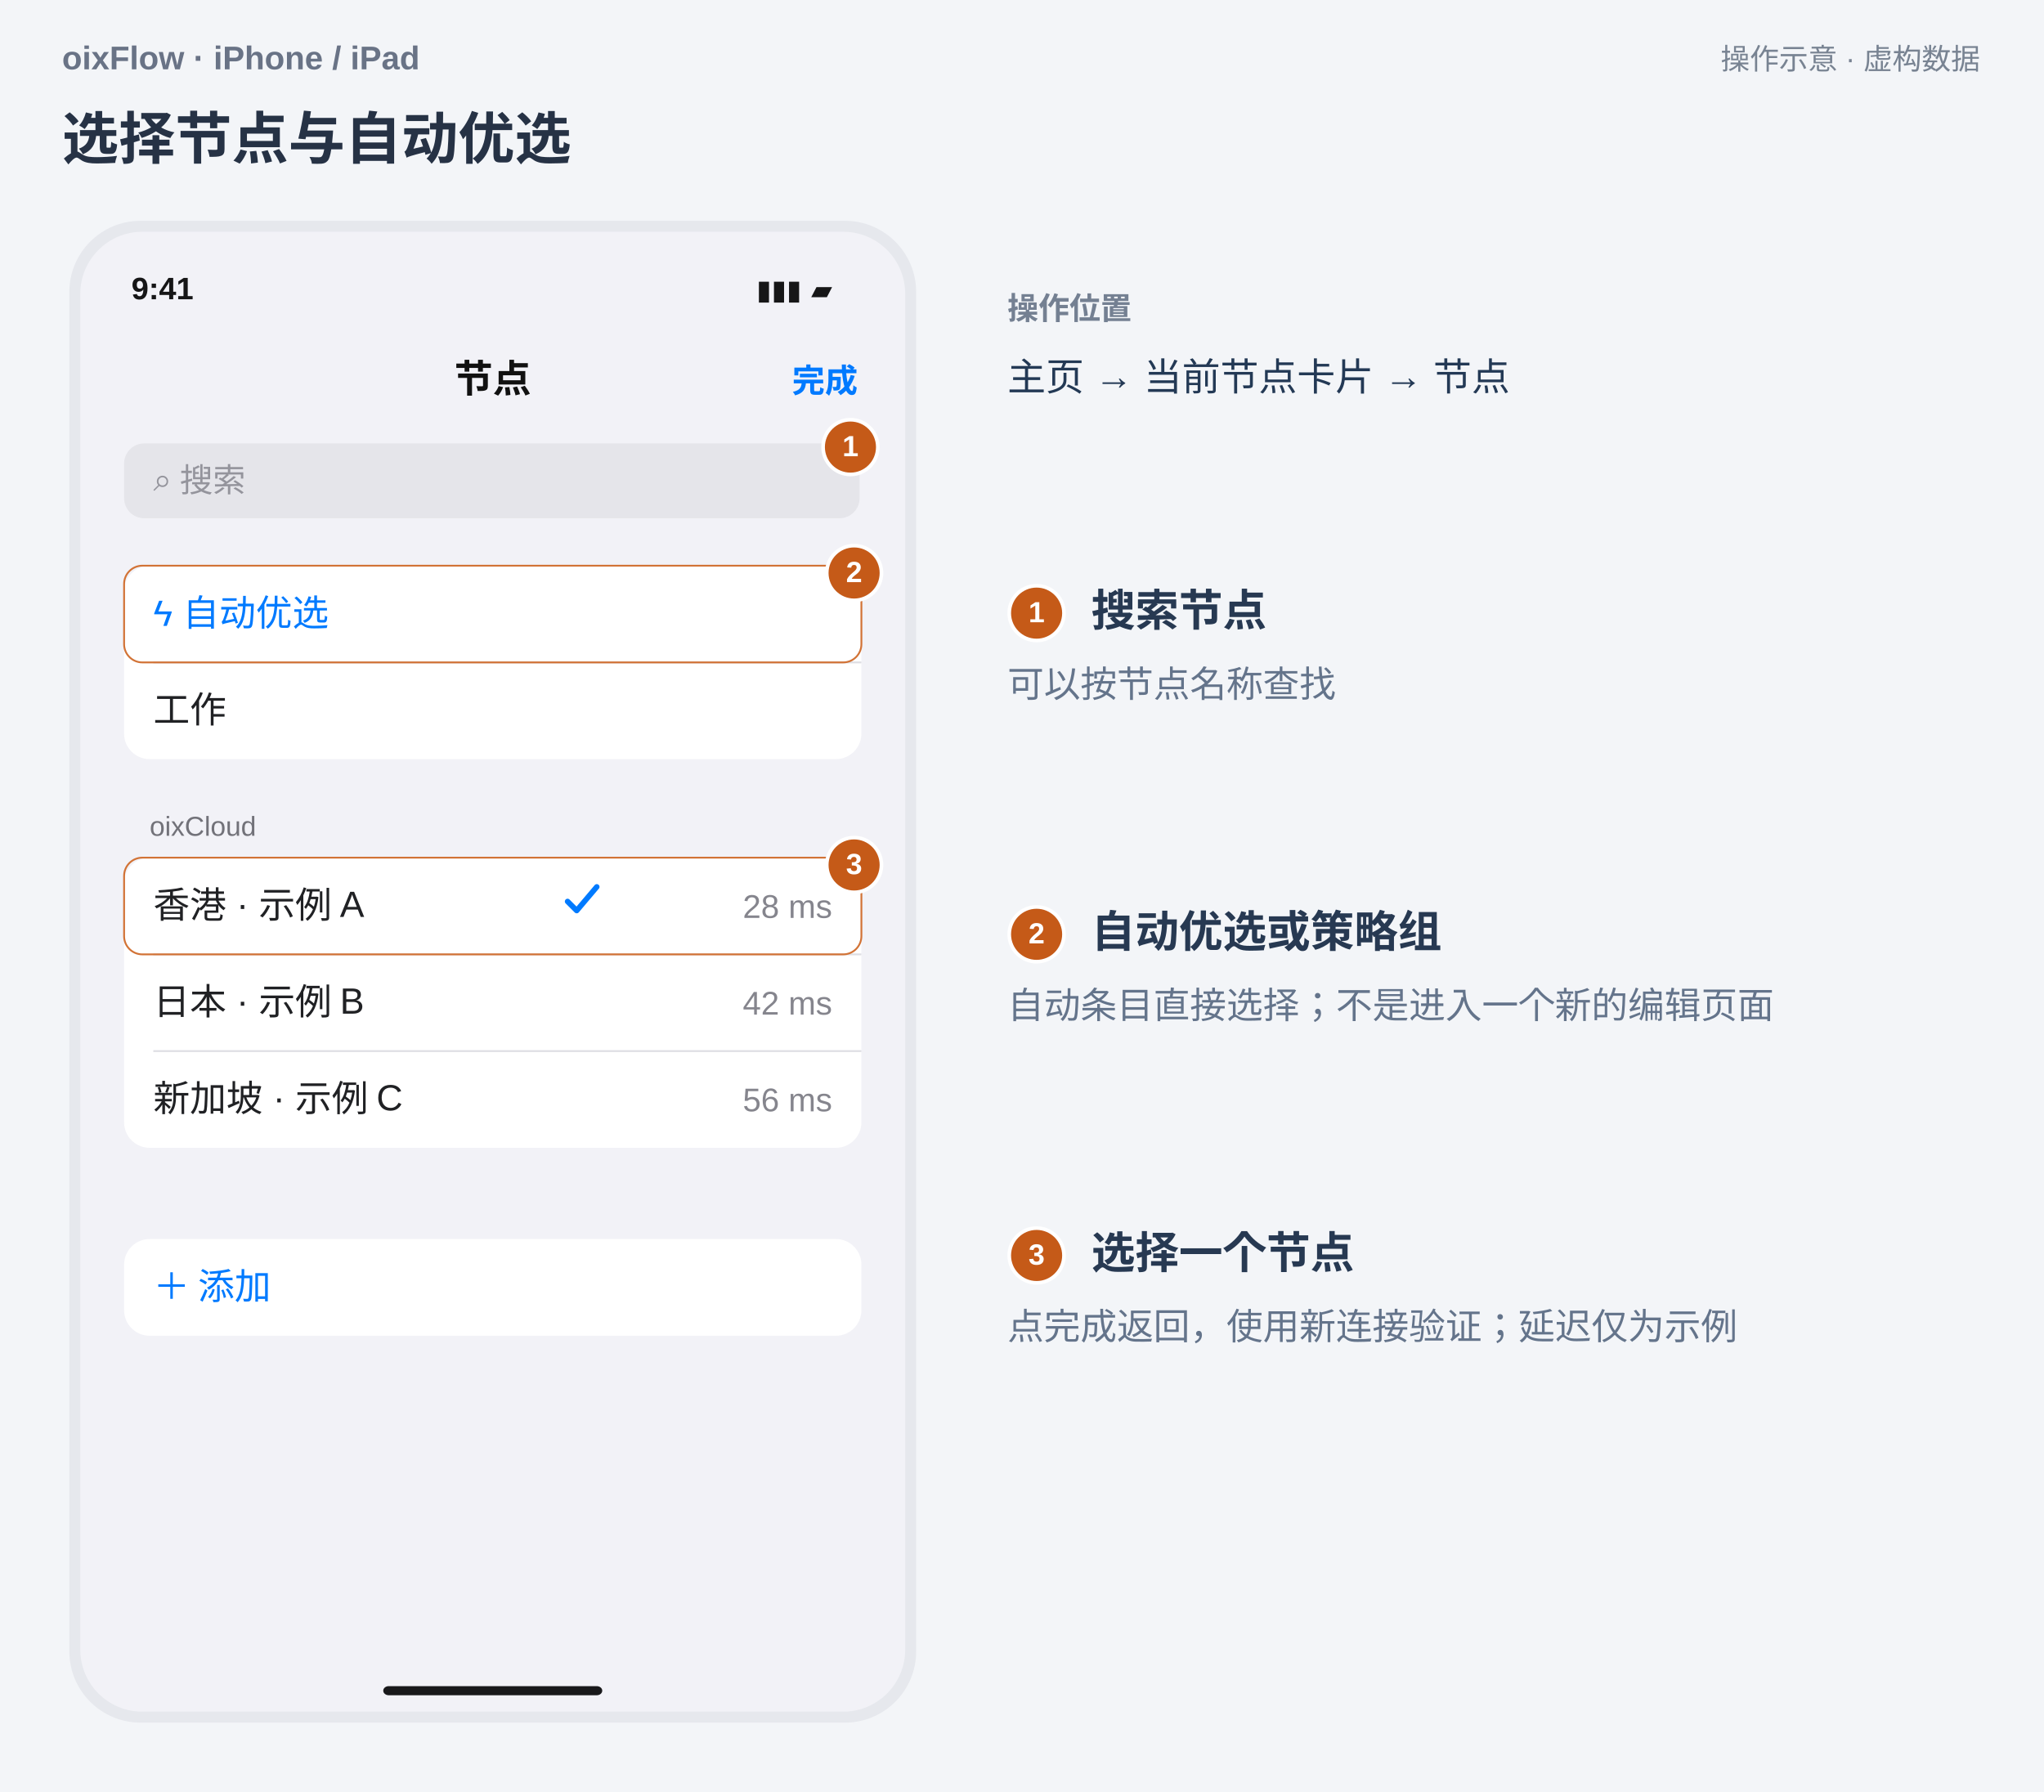
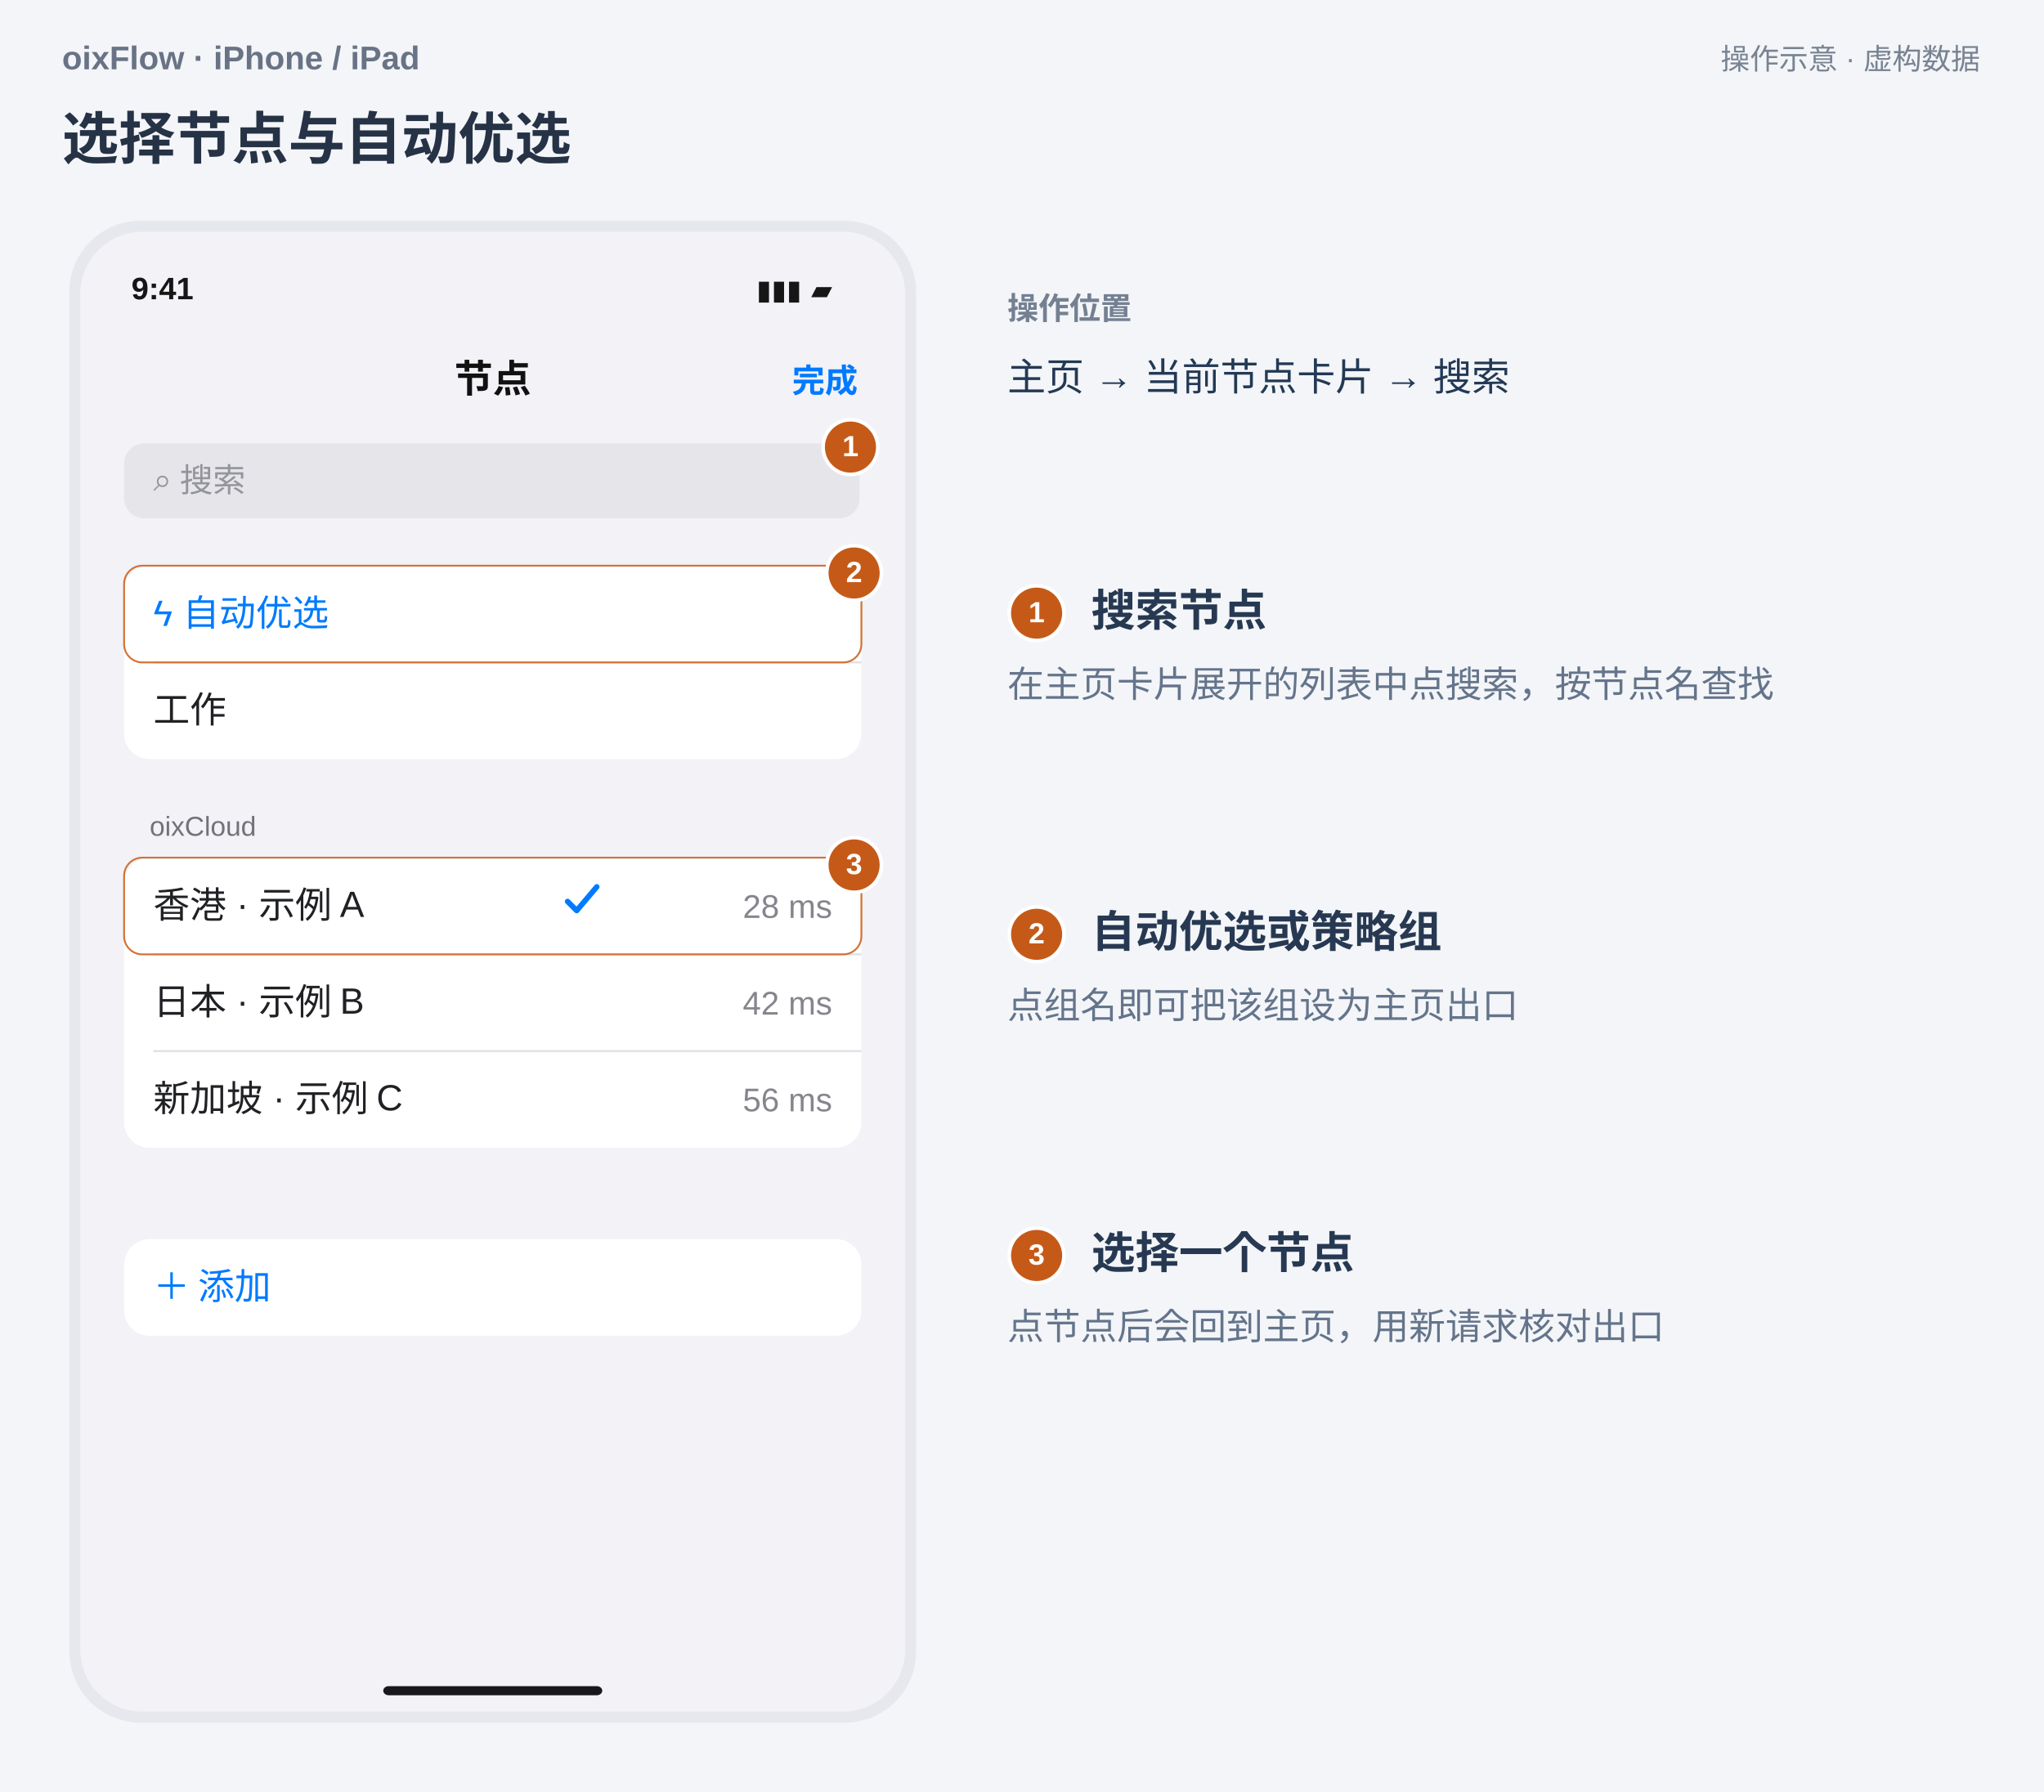
<svg xmlns="http://www.w3.org/2000/svg" width="1120" height="982" viewBox="0 0 1120 982" role="img" aria-labelledby="title desc">
  <g font-family="-apple-system,BlinkMacSystemFont,'PingFang SC','Segoe UI',Arial,sans-serif">
    <rect x="0" y="0" width="1120" height="982" rx="0" fill="#f3f5f8" stroke="none" />
    <text x="34" y="38" font-size="18" fill="#697386" font-weight="600" text-anchor="start">oixFlow · iPhone / iPad</text>
    <text x="1085" y="38" font-size="16" fill="#788392" font-weight="500" text-anchor="end">操作示意 · 虚构数据</text>
    <text x="34" y="87" font-size="31" fill="#263245" font-weight="700" text-anchor="start">选择节点与自动优选</text>
    <rect x="38" y="121" width="464" height="823" rx="39" fill="#e6e8ed" stroke="none" />
    <rect x="44" y="127" width="452" height="811" rx="34" fill="#f2f2f7" stroke="none" />
    <text x="72" y="164" font-size="17" fill="#161617" font-weight="650" text-anchor="start">9:41</text>
    <text x="456" y="164" font-size="15" fill="#161617" font-weight="600" text-anchor="end">▮▮▮  ▰</text>
    <text x="270" y="215" font-size="21" fill="#111" font-weight="600" text-anchor="middle">节点</text>
    <text x="470" y="215" font-size="18" fill="#007aff" font-weight="600" text-anchor="end">完成</text>
    <rect x="210" y="924" width="120" height="5" rx="3" fill="#19191b" stroke="none" />
    <rect x="68" y="243" width="403" height="41" rx="11" fill="#e5e5ea" stroke="none" />
    <text x="84" y="269" font-size="18" fill="#94949c" font-weight="400" text-anchor="start">⌕  搜索</text>
    <circle cx="466" cy="245" r="15" fill="#c55a18" stroke="#fff" stroke-width="2" />
    <text x="466" y="250" font-size="16" fill="#fff" font-weight="700" text-anchor="middle">1</text>
    <rect x="68" y="310" width="404" height="106" rx="14" fill="#fff" stroke="none" />
    <text x="84" y="343" font-size="20" fill="#007aff" font-weight="400" text-anchor="start">ϟ  自动优选</text>
    <path d="M84 363H472" stroke="#dedee3" stroke-width="1" />
    <rect x="68" y="310" width="404" height="53" rx="10" fill="none" stroke="#d27336" />
    <circle cx="468" cy="314" r="15" fill="#c55a18" stroke="#fff" stroke-width="2" />
    <text x="468" y="319" font-size="16" fill="#fff" font-weight="700" text-anchor="middle">2</text>
    <text x="84" y="396" font-size="20" fill="#202124" font-weight="400" text-anchor="start">工作</text>
    <text x="82" y="458" font-size="15" fill="#727279" font-weight="400" text-anchor="start">oixCloud</text>
    <rect x="68" y="470" width="404" height="159" rx="14" fill="#fff" stroke="none" />
    <text x="84" y="503" font-size="20" fill="#202124" font-weight="400" text-anchor="start">香港 · 示例 A</text>
    <text x="456" y="503" font-size="18" fill="#85858d" font-weight="400" text-anchor="end">28 ms</text>
    <path d="M84 523H472" stroke="#dedee3" stroke-width="1" />
    <rect x="68" y="470" width="404" height="53" rx="10" fill="none" stroke="#d27336" />
    <circle cx="468" cy="474" r="15" fill="#c55a18" stroke="#fff" stroke-width="2" />
    <text x="468" y="479" font-size="16" fill="#fff" font-weight="700" text-anchor="middle">3</text>
    <text x="84" y="556" font-size="20" fill="#202124" font-weight="400" text-anchor="start">日本 · 示例 B</text>
    <text x="456" y="556" font-size="18" fill="#85858d" font-weight="400" text-anchor="end">42 ms</text>
    <path d="M84 576H472" stroke="#dedee3" stroke-width="1" />
    <text x="84" y="609" font-size="20" fill="#202124" font-weight="400" text-anchor="start">新加坡 · 示例 C</text>
    <text x="456" y="609" font-size="18" fill="#85858d" font-weight="400" text-anchor="end">56 ms</text>
    <path d="M311 494l5 5 11-13" fill="none" stroke="#007aff" stroke-width="3" stroke-linecap="round" stroke-linejoin="round" />
    <rect x="68" y="679" width="404" height="53" rx="14" fill="#fff" stroke="none" />
    <text x="84" y="712" font-size="20" fill="#007aff" font-weight="400" text-anchor="start">＋ 添加</text>
    <text x="552" y="175" font-size="17" fill="#748092" font-weight="600" text-anchor="start">操作位置</text>
-     <text x="552" y="214" font-size="21" fill="#233955" font-weight="400" text-anchor="start">主页 → 当前节点卡片 → 节点</text>
+     <text x="552" y="214" font-size="21" fill="#233955" font-weight="400" text-anchor="start">主页 → 当前节点卡片 → 搜索</text>
    <circle cx="568" cy="336" r="15" fill="#c55a18" stroke="#fff" stroke-width="2" />
    <text x="568" y="341" font-size="16" fill="#fff" font-weight="700" text-anchor="middle">1</text>
    <text x="598" y="343" font-size="24" fill="#273952" font-weight="600" text-anchor="start">搜索节点</text>
-     <text x="552" y="382" font-size="20" fill="#64748b" font-weight="400" text-anchor="start">可以按节点名称查找</text>
+     <text x="552" y="382" font-size="20" fill="#64748b" font-weight="400" text-anchor="start">在主页卡片展开的列表中点搜索，按节点名查找</text>
    <circle cx="568" cy="512" r="15" fill="#c55a18" stroke="#fff" stroke-width="2" />
    <text x="568" y="517" font-size="16" fill="#fff" font-weight="700" text-anchor="middle">2</text>
    <text x="598" y="519" font-size="24" fill="#273952" font-weight="600" text-anchor="start">自动优选或策略组</text>
-     <text x="552" y="558" font-size="20" fill="#64748b" font-weight="400" text-anchor="start">自动条目直接选择；不是进入一个新的编辑页面</text>
+     <text x="552" y="558" font-size="20" fill="#64748b" font-weight="400" text-anchor="start">点组名即可把该组设为主页出口</text>
    <circle cx="568" cy="688" r="15" fill="#c55a18" stroke="#fff" stroke-width="2" />
    <text x="568" y="693" font-size="16" fill="#fff" font-weight="700" text-anchor="middle">3</text>
    <text x="598" y="695" font-size="24" fill="#273952" font-weight="600" text-anchor="start">选择一个节点</text>
-     <text x="552" y="734" font-size="20" fill="#64748b" font-weight="400" text-anchor="start">点完成返回，使用新连接验证；延迟仅为示例</text>
+     <text x="552" y="734" font-size="20" fill="#64748b" font-weight="400" text-anchor="start">点节点后会回到主页，用新请求核对出口</text>
  </g>
</svg>
